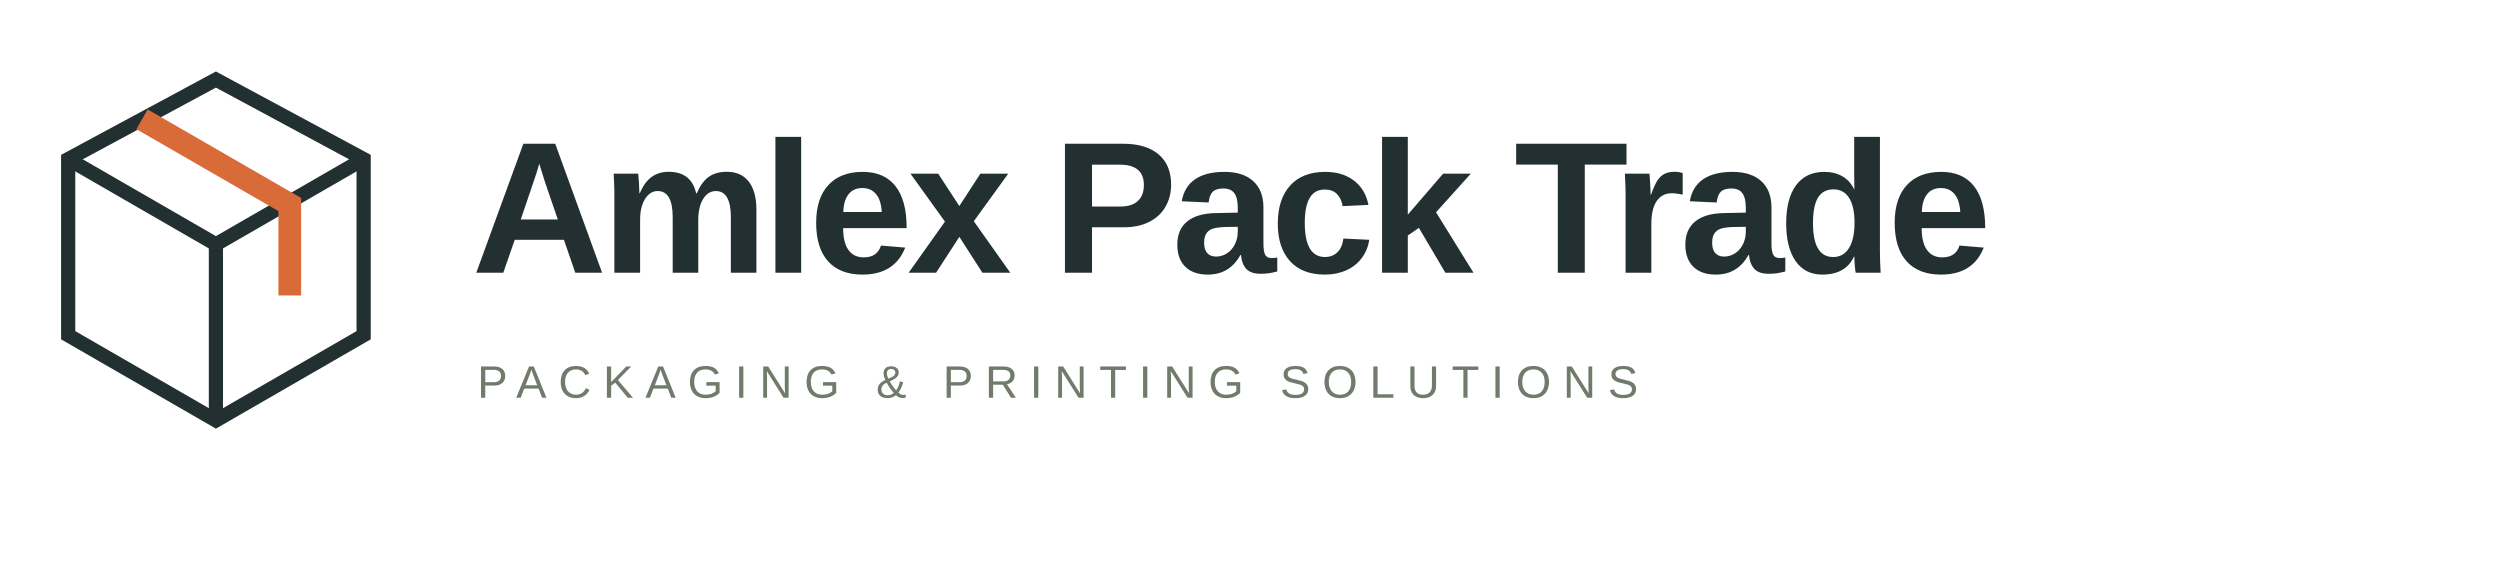
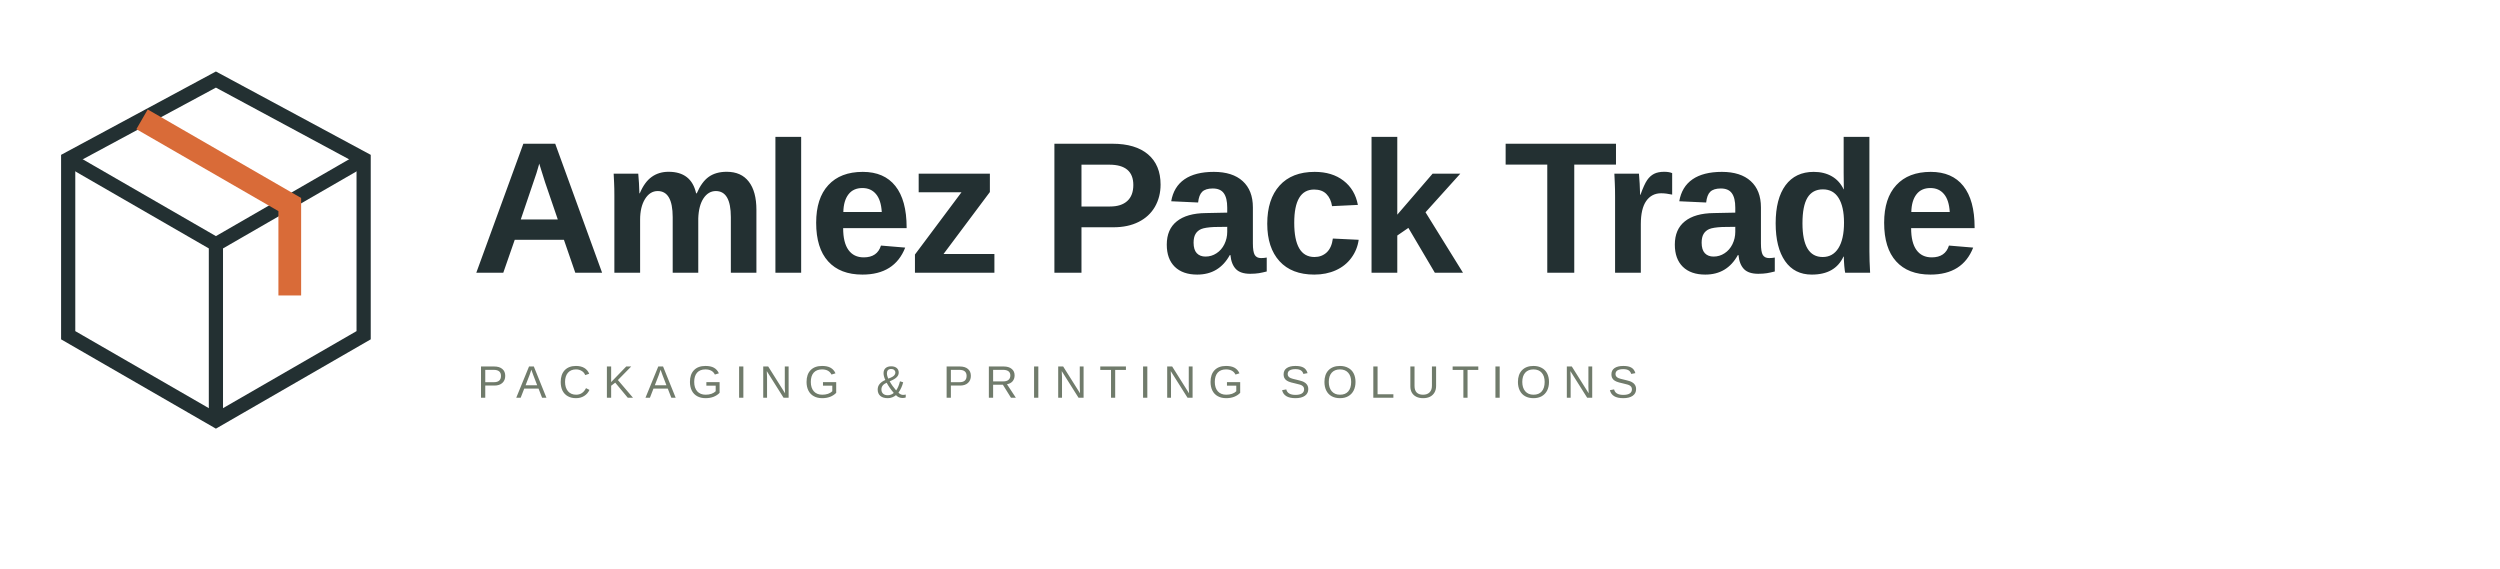
<svg xmlns="http://www.w3.org/2000/svg" viewBox="0 0 440 100" role="img" aria-labelledby="title">
  <g fill="none" stroke="#233032" stroke-width="2.5">
    <path d="m12 28 26-14 26 14v31L38 74 12 59V28Z" />
    <path d="m12 28 26 15 26-15M38 43v31" />
    <path d="m25 21 26 15v16" stroke="#d96b38" stroke-width="4" />
  </g>
-   <text x="83" y="48" font-family="Segoe UI,Arial,sans-serif" font-size="33" font-weight="650" letter-spacing="-1" fill="#233032">Amlex Pack Trade</text>
+   <text x="83" y="48" font-family="Segoe UI,Arial,sans-serif" font-size="33" font-weight="650" letter-spacing="-1" fill="#233032">Amlez Pack Trade</text>
  <text x="84" y="70" font-family="Segoe UI,Arial,sans-serif" font-size="8" letter-spacing="2.1" fill="#707b6b">PACKAGING &amp; PRINTING SOLUTIONS</text>
</svg>
